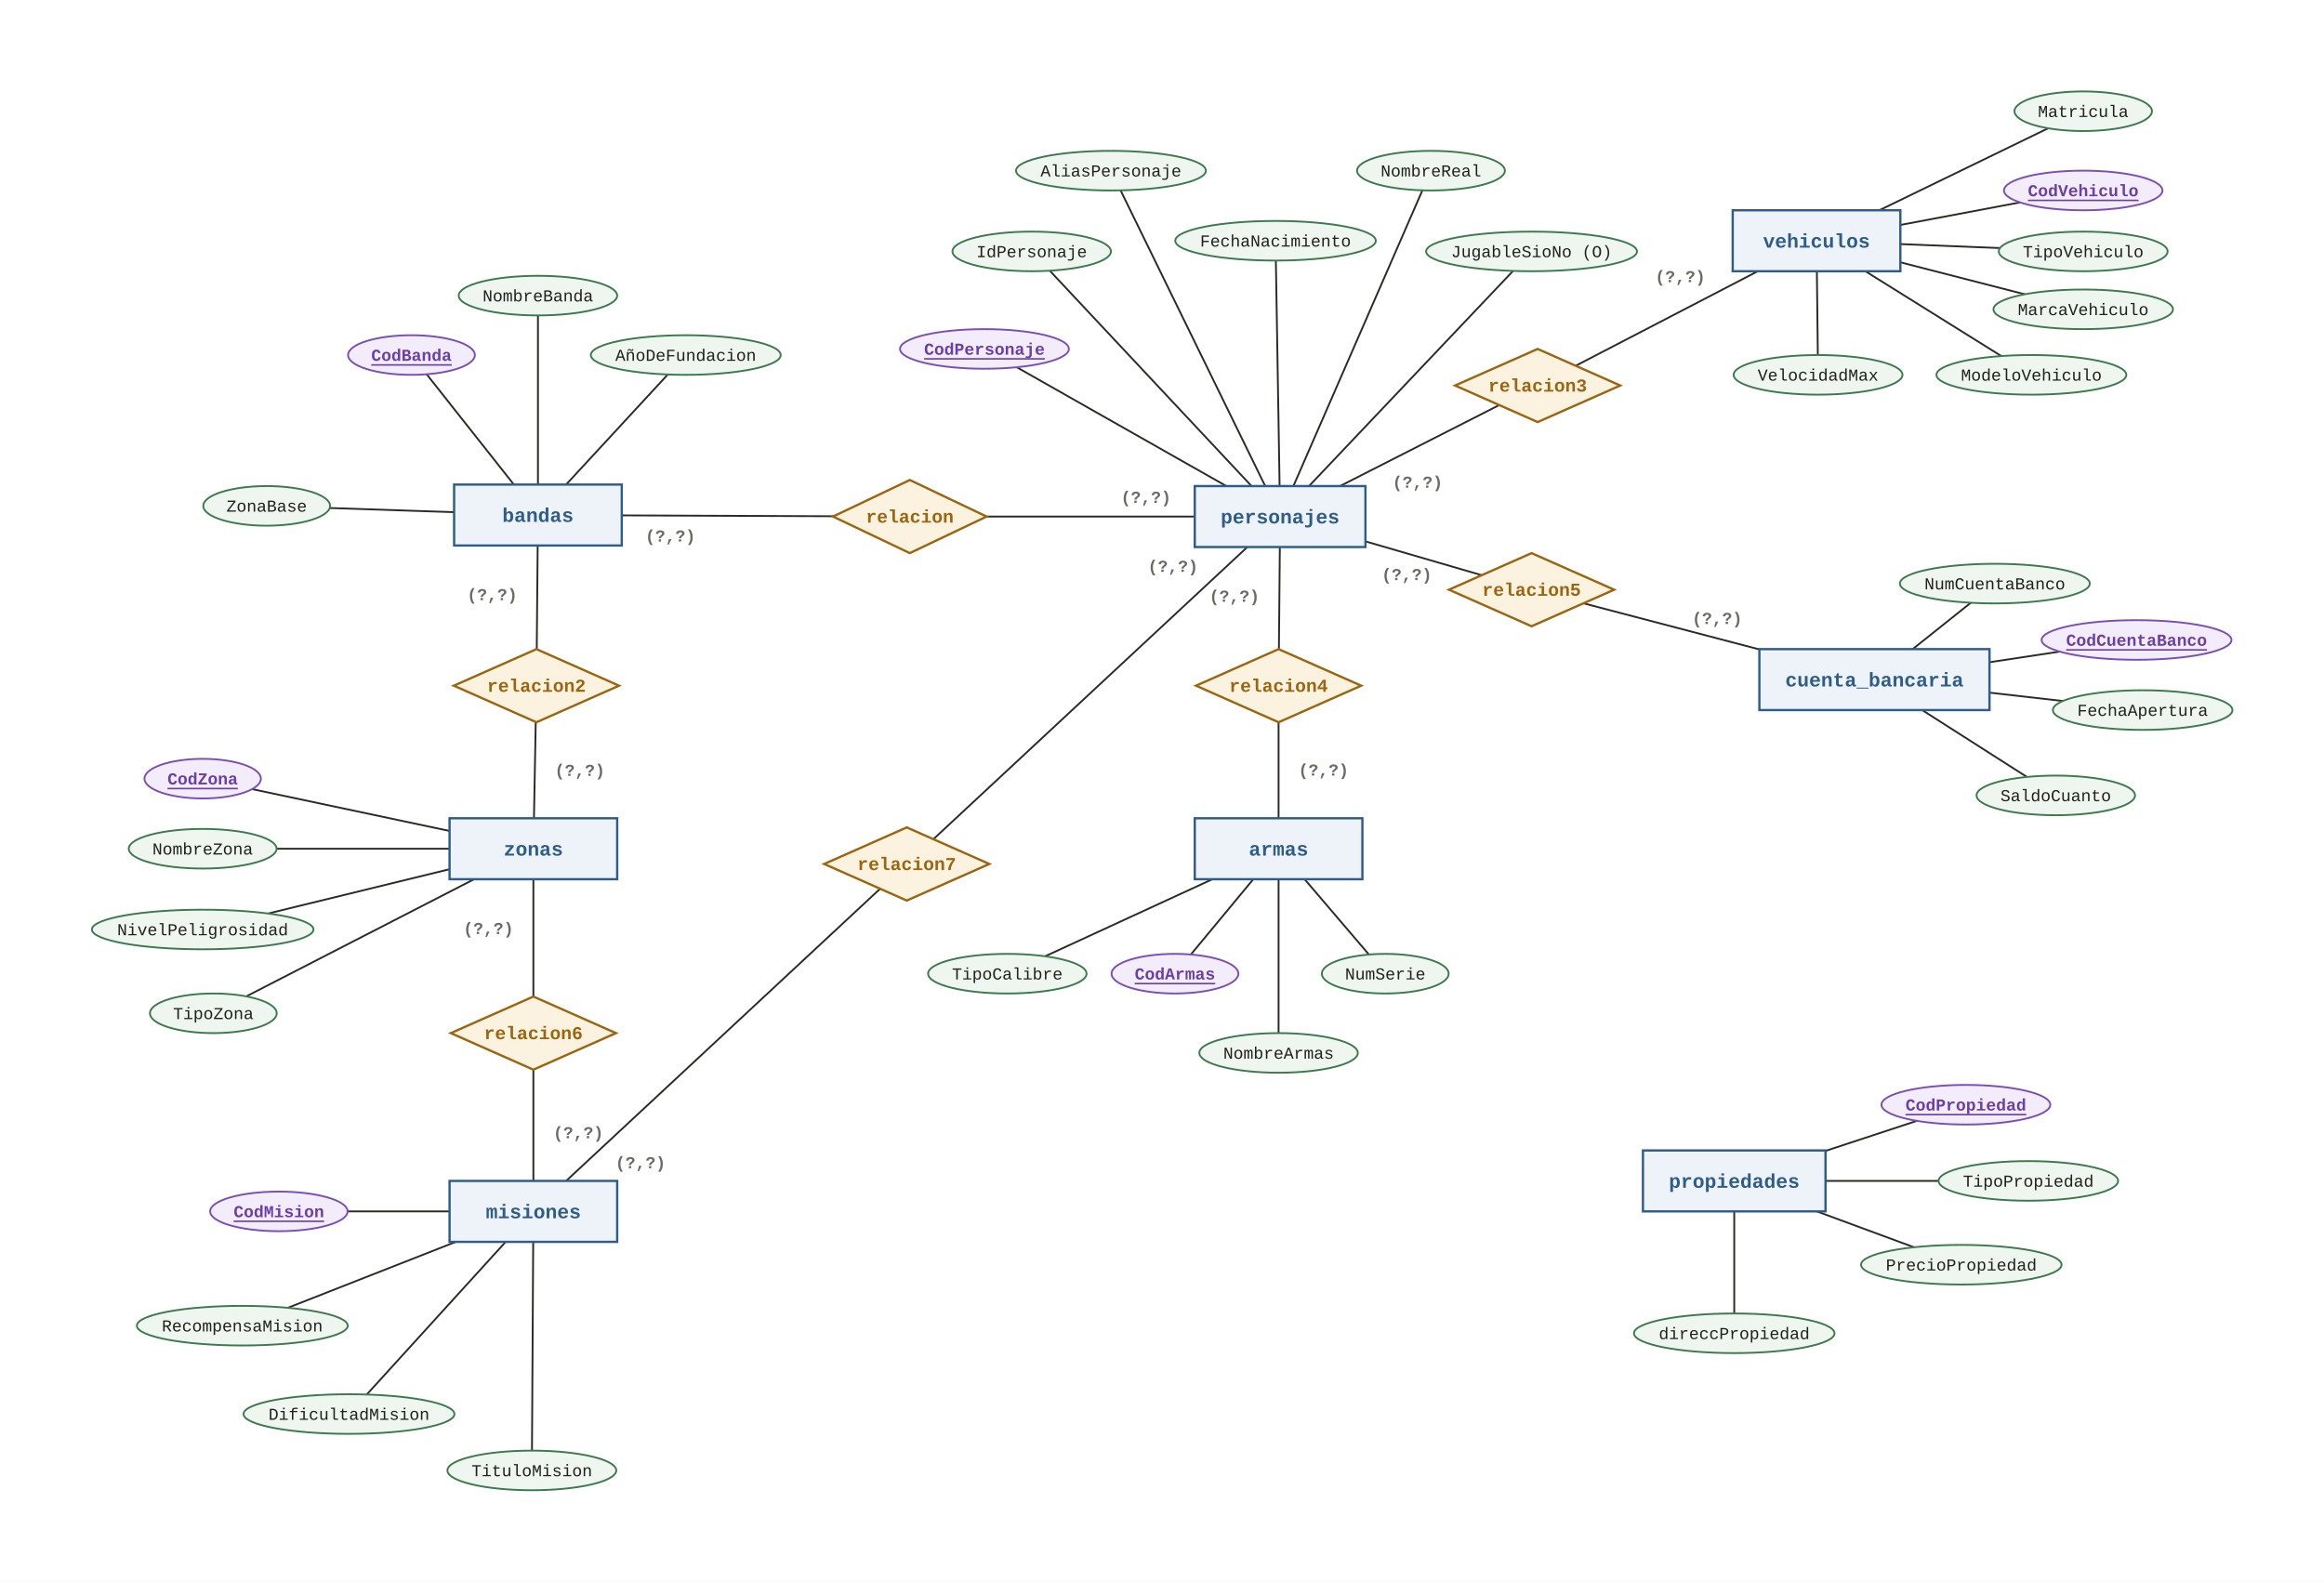
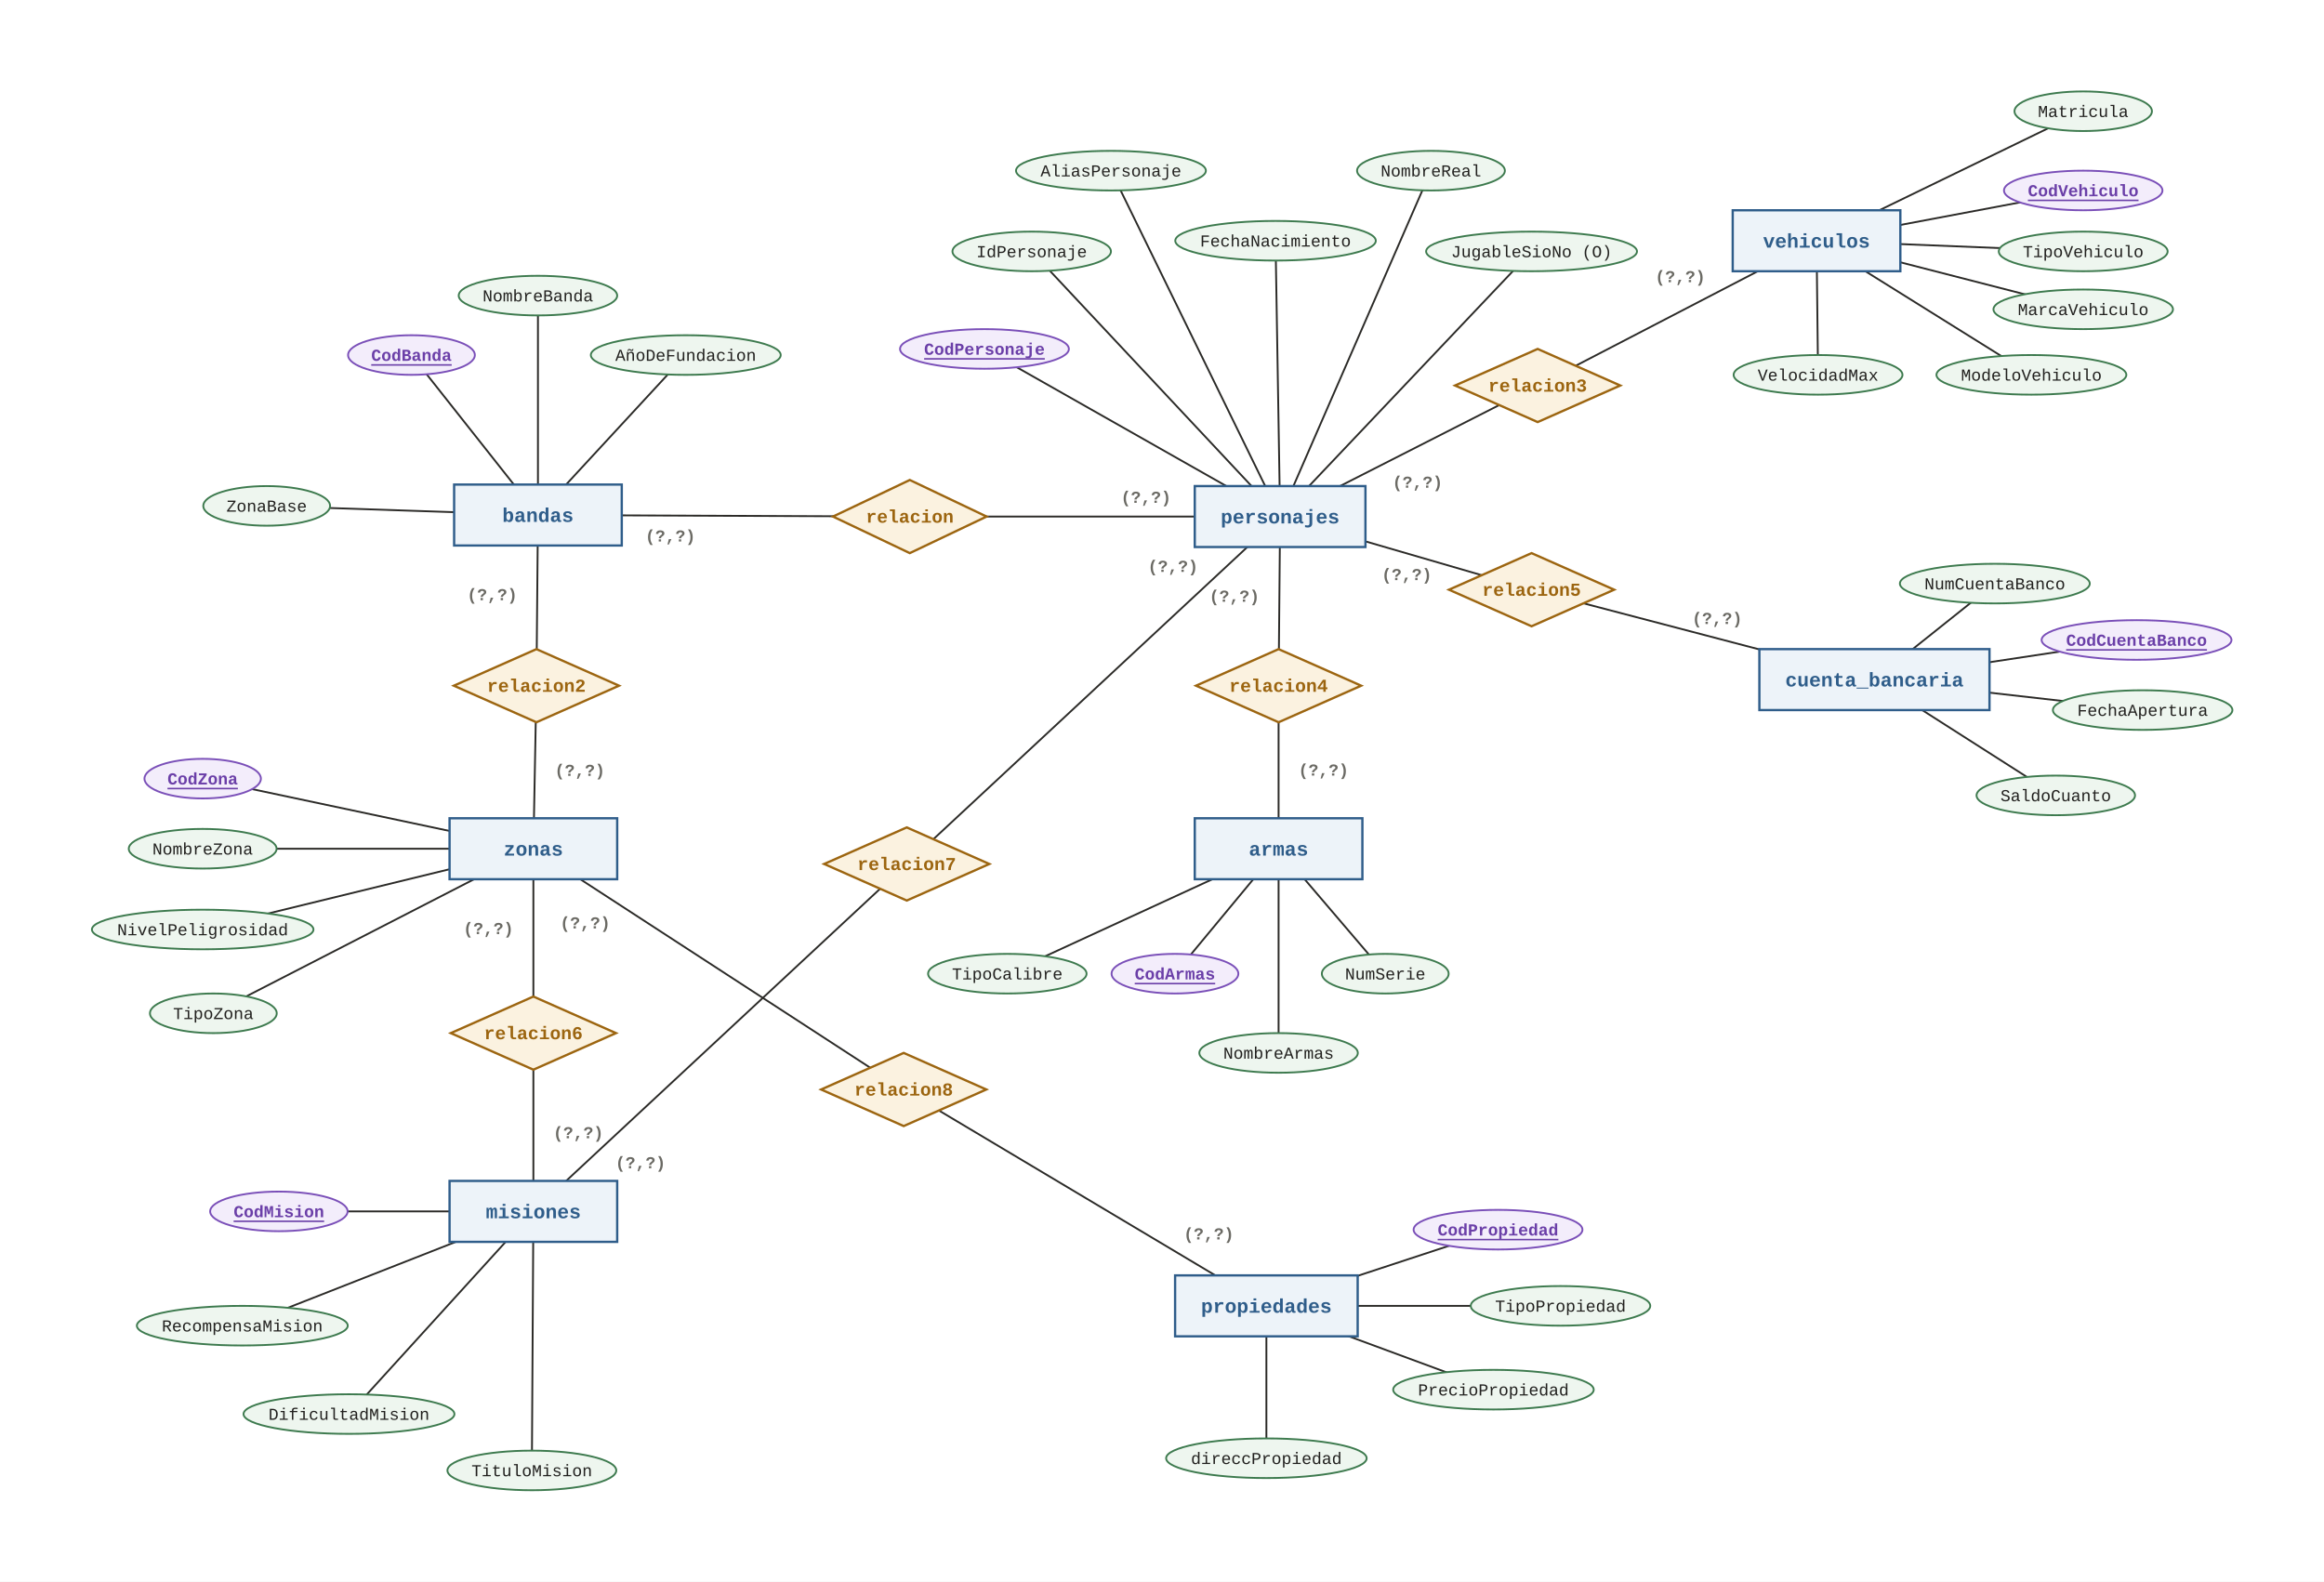
<svg xmlns="http://www.w3.org/2000/svg" viewBox="1673 1441 1525 1038" width="1525" height="1038">
  <style>.ln{stroke:#2B2A27;stroke-width:1.2}.mk{stroke:#2B2A27;stroke-width:1.5;fill:none}.mo{fill:#FFFFFF;stroke:#2B2A27;stroke-width:1.5}
.ent{fill:#EDF3F9;stroke:#2F5D8A;stroke-width:1.5}.dia{fill:#FBF2E0;stroke:#9C6510;stroke-width:1.5}.att{fill:#EEF6EF;stroke:#3D7A4E;stroke-width:1.2}.att.key{fill:#F3EDFB;stroke:#7A4FB8}.att.dr{stroke-dasharray:4 3}
.ent.in,.dia.in{fill:none}.dup{stroke:#C0362C;stroke-width:2.4}
.tx{fill:#22211F;font:11px Consolas,'JetBrains Mono','Courier New',monospace}.txk{fill:#6B3FA8;font-weight:600}.tb{font:600 13px Consolas,'JetBrains Mono','Courier New',monospace;fill:#2F5D8A}.tr{font:600 12px Consolas,'JetBrains Mono','Courier New',monospace;fill:#9C6510}.tt{font:600 10px Consolas,'JetBrains Mono','Courier New',monospace;fill:#6B6A64}
.ul{stroke:#6B3FA8;stroke-width:1}.ul.p{stroke-dasharray:3 2}.card{font:600 11px Consolas,'JetBrains Mono','Courier New',monospace;fill:#A2441C;paint-order:stroke;stroke:#FFFFFF;stroke-width:4px;stroke-linejoin:round}.cardq{fill:#6B6A64}
.tbox{fill:#FFFFFF;stroke:#A9B2C0;stroke-width:1}.thd{fill:#33557F}.thx{font:600 12.5px Consolas,'JetBrains Mono','Courier New',monospace;fill:#FFFFFF}.cx{font:11.5px Consolas,'JetBrains Mono','Courier New',monospace;fill:#22211F}.cpk{fill:#6B3FA8;font-weight:600}.cfk{fill:#A3304A}.cty{fill:#6B6A64;font-weight:400}.uq{font:600 9px Consolas,'JetBrains Mono','Courier New',monospace;fill:#2A7F8F}
.lk{stroke:#6B6A64;stroke-width:1.4;fill:none}.lk.dash{stroke-dasharray:6 4}.lkm{stroke:#6B6A64;stroke-width:1.5;fill:none}.lko{fill:#FFFFFF;stroke:#6B6A64;stroke-width:1.5}
.ipk{fill:#8E5FD0}.ifk{fill:#B4364E}.icol{fill:#2A7F8F}.inul{fill:none;stroke:#2A7F8F;stroke-width:1.3}
.rbox{fill:#FFFFFF;stroke:#22211F;stroke-width:1.1}.rnm{font:600 12.5px Consolas,'JetBrains Mono','Courier New',monospace;fill:#2F5D8A}.rcol{font:12px Consolas,'JetBrains Mono','Courier New',monospace;fill:#22211F}.rpk{font-weight:700;fill:#6B3FA8}.rfk{fill:#A3304A}.rul{stroke:#6B3FA8;stroke-width:1.1}
.rtag{font:600 9.5px Consolas,'JetBrains Mono','Courier New',monospace;fill:#6B6A64}.rarr{fill:none;stroke:#B4364E;stroke-width:1.1}.rhead{fill:#B4364E}
.ent.hd,.dia.hd{fill:none}.ktag{font:700 9px Consolas,'JetBrains Mono','Courier New',monospace;fill:#6B6A64}.rlab{fill:#FFFFFF;stroke:none;opacity:.92}.dia.assoc{stroke-dasharray:5 3}.ln.lid{stroke-width:2.2}.isal{fill:#9C6510}.skt{fill:#2F5D8A}
.thx.dup{fill:#FFC2BD}.cx.dup,.rnm.dup,.rcol.dup{fill:#C0362C;text-decoration:underline}
.note{stroke-width:1.2}.note-fold{stroke-width:1.2}.nc-y{fill:#FFF4C2;stroke:#D2AE36}.nc-b{fill:#DDEBFA;stroke:#7AA3D6}.nc-g{fill:#DFF2E1;stroke:#7DBB87}.nc-p{fill:#FBE1EC;stroke:#D98AAE}.note-fold{filter:brightness(.93)}.note-tx{font:12px 'Segoe UI',Arial,sans-serif;fill:#2B2A27}</style>
  <rect x="1673" y="1441" width="1525" height="1038" fill="#ffffff" />
  <line x1="2023" y1="1998" x2="1806" y2="1952" class="ln" />
  <line x1="2023" y1="1998" x2="1806" y2="1998" class="ln" />
  <line x1="2023" y1="1998" x2="1813" y2="2106" class="ln" />
  <line x1="2023" y1="1998" x2="1806" y2="2051" class="ln" />
  <line x1="2513" y1="1780" x2="2350" y2="1606" class="ln" />
  <line x1="2513" y1="1780" x2="2402" y2="1553" class="ln" />
  <line x1="2513" y1="1780" x2="2612" y2="1553" class="ln" />
  <line x1="2513" y1="1780" x2="2510" y2="1599" class="ln" />
  <line x1="2513" y1="1780" x2="2678" y2="1606" class="ln" />
  <line x1="2026" y1="1779" x2="1943" y2="1674" class="ln" />
  <line x1="2026" y1="1779" x2="2026" y2="1635" class="ln" />
  <line x1="2026" y1="1779" x2="2123" y2="1674" class="ln" />
  <line x1="2026" y1="1779" x2="1848" y2="1773" class="ln" />
  <line x1="2865" y1="1599" x2="3040" y2="1514" class="ln" />
  <line x1="2865" y1="1599" x2="3040" y2="1566" class="ln" />
  <line x1="2513" y1="1780" x2="2319" y2="1670" class="ln" />
  <line x1="2865" y1="1599" x2="3040" y2="1644" class="ln" />
  <line x1="2865" y1="1599" x2="3006" y2="1687" class="ln" />
  <line x1="2865" y1="1599" x2="3040" y2="1606" class="ln" />
  <line x1="2512" y1="1998" x2="2582" y2="2080" class="ln" />
  <line x1="2512" y1="1998" x2="2512" y2="2132" class="ln" />
  <line x1="2512" y1="1998" x2="2334" y2="2080" class="ln" />
  <line x1="2512" y1="1998" x2="2444" y2="2080" class="ln" />
  <line x1="2903" y1="1887" x2="2982" y2="1824" class="ln" />
  <line x1="2903" y1="1887" x2="3075" y2="1861" class="ln" />
  <line x1="2903" y1="1887" x2="3079" y2="1907" class="ln" />
  <line x1="2903" y1="1887" x2="3022" y2="1963" class="ln" />
  <line x1="2023" y1="2236" x2="1856" y2="2236" class="ln" />
  <line x1="2023" y1="2236" x2="2022" y2="2406" class="ln" />
  <line x1="2023" y1="2236" x2="1902" y2="2369" class="ln" />
  <line x1="2023" y1="2236" x2="1832" y2="2311" class="ln" />
-   <line x1="2811" y1="2216" x2="2963" y2="2166" class="ln" />
-   <line x1="2811" y1="2216" x2="3004" y2="2216" class="ln" />
-   <line x1="2811" y1="2216" x2="2811" y2="2316" class="ln" />
-   <line x1="2811" y1="2216" x2="2960" y2="2271" class="ln" />
+   <line x1="2504" y1="2298" x2="2656" y2="2248" class="ln" />
+   <line x1="2504" y1="2298" x2="2697" y2="2298" class="ln" />
+   <line x1="2504" y1="2298" x2="2504" y2="2398" class="ln" />
+   <line x1="2504" y1="2298" x2="2653" y2="2353" class="ln" />
  <line x1="2865" y1="1599" x2="2866" y2="1687" class="ln" />
  <line x1="2270" y1="1780" x2="2513" y2="1780" class="ln" />
  <line x1="2270" y1="1780" x2="2026" y2="1779" class="ln" />
  <line x1="2025" y1="1891" x2="2023" y2="1998" class="ln" />
  <line x1="2025" y1="1891" x2="2026" y2="1779" class="ln" />
  <line x1="2682" y1="1694" x2="2513" y2="1780" class="ln" />
  <line x1="2682" y1="1694" x2="2865" y2="1599" class="ln" />
  <line x1="2512" y1="1891" x2="2513" y2="1780" class="ln" />
  <line x1="2512" y1="1891" x2="2512" y2="1998" class="ln" />
  <line x1="2678" y1="1828" x2="2513" y2="1780" class="ln" />
  <line x1="2678" y1="1828" x2="2903" y2="1887" class="ln" />
  <line x1="2023" y1="2119" x2="2023" y2="2236" class="ln" />
  <line x1="2023" y1="2119" x2="2023" y2="1998" class="ln" />
  <line x1="2268" y1="2008" x2="2513" y2="1780" class="ln" />
  <line x1="2268" y1="2008" x2="2023" y2="2236" class="ln" />
+   <line x1="2266" y1="2156" x2="2023" y2="1998" class="ln" />
+   <line x1="2266" y1="2156" x2="2504" y2="2298" class="ln" />
  <g class="node" data-id="nmwmhqvag3xdsrz">
    <rect x="1968" y="1978" width="110" height="40" class="ent" />
    <text x="2023" y="2002.5" text-anchor="middle" class="tb">zonas</text>
  </g>
  <g class="node" data-id="nmwmhrrtz46f440">
    <ellipse cx="1806" cy="1952" rx="38.2" ry="13" class="att key" />
    <text x="1806" y="1955.8" text-anchor="middle" class="tx txk">CodZona</text>
    <line x1="1782.9" y1="1958.5" x2="1829.1" y2="1958.5" class="ul" />
  </g>
  <g class="node" data-id="nmwmhs1pz4838rc">
    <ellipse cx="1806" cy="1998" rx="48.5" ry="13" class="att" />
    <text x="1806" y="2001.8" text-anchor="middle" class="tx">NombreZona</text>
  </g>
  <g class="node" data-id="nmwmhse6k4avtgo">
    <ellipse cx="1813" cy="2106" rx="41.6" ry="13" class="att" />
    <text x="1813" y="2109.8" text-anchor="middle" class="tx">TipoZona</text>
  </g>
  <g class="node" data-id="nmwmhsl8x4cs0xw">
    <ellipse cx="1806" cy="2051" rx="72.7" ry="13" class="att" />
    <text x="1806" y="2054.8" text-anchor="middle" class="tx">NivelPeligrosidad</text>
  </g>
  <g class="node" data-id="nmwmhtg534eof8d">
    <rect x="2457" y="1760" width="112" height="40" class="ent" />
    <text x="2513" y="1784.5" text-anchor="middle" class="tb">personajes</text>
  </g>
  <g class="node" data-id="nmwmhtvoe4fcd3s">
    <ellipse cx="2350" cy="1606" rx="52" ry="13" class="att" />
    <text x="2350" y="1609.8" text-anchor="middle" class="tx">IdPersonaje</text>
  </g>
  <g class="node" data-id="nmwmhtzp54hasp6">
    <ellipse cx="2402" cy="1553" rx="62.3" ry="13" class="att" />
    <text x="2402" y="1556.8" text-anchor="middle" class="tx">AliasPersonaje</text>
  </g>
  <g class="node" data-id="nmwmhu9s44jnxp9">
    <ellipse cx="2612" cy="1553" rx="48.5" ry="13" class="att" />
    <text x="2612" y="1556.8" text-anchor="middle" class="tx">NombreReal</text>
  </g>
  <g class="node" data-id="nmwmhvhij4l5lyf">
    <ellipse cx="2510" cy="1599" rx="65.8" ry="13" class="att" />
    <text x="2510" y="1602.8" text-anchor="middle" class="tx">FechaNacimiento</text>
  </g>
  <g class="node" data-id="nmwmhw2st4nqzpn">
    <ellipse cx="2678" cy="1606" rx="69.2" ry="13" class="att" />
    <text x="2678" y="1609.8" text-anchor="middle" class="tx">JugableSioNo (O)</text>
  </g>
  <g class="node" data-id="nmwmhxjzb4pf9rv">
    <rect x="1971" y="1759" width="110" height="40" class="ent" />
    <text x="2026" y="1783.5" text-anchor="middle" class="tb">bandas</text>
  </g>
  <g class="node" data-id="nmwmhxsy74qo5d7">
    <ellipse cx="1943" cy="1674" rx="41.6" ry="13" class="att key" />
    <text x="1943" y="1677.8" text-anchor="middle" class="tx txk">CodBanda</text>
    <line x1="1916.6" y1="1680.5" x2="1969.4" y2="1680.5" class="ul" />
  </g>
  <g class="node" data-id="nmwmhy7ny4s7mmz">
    <ellipse cx="2026" cy="1635" rx="52" ry="13" class="att" />
    <text x="2026" y="1638.8" text-anchor="middle" class="tx">NombreBanda</text>
  </g>
  <g class="node" data-id="nmwmhzwdd4umxmz">
    <ellipse cx="2123" cy="1674" rx="62.3" ry="13" class="att" />
    <text x="2123" y="1677.8" text-anchor="middle" class="tx">AñoDeFundacion</text>
  </g>
  <g class="node" data-id="nmwmi0gy84w97ze">
    <ellipse cx="1848" cy="1773" rx="41.6" ry="13" class="att" />
    <text x="1848" y="1776.8" text-anchor="middle" class="tx">ZonaBase</text>
  </g>
  <g class="node" data-id="nmwmi2cq74yrbnu">
    <rect x="2810" y="1579" width="110" height="40" class="ent" />
    <text x="2865" y="1603.5" text-anchor="middle" class="tb">vehiculos</text>
  </g>
  <g class="node" data-id="nmwmi2nv34ztt1i">
    <ellipse cx="3040" cy="1514" rx="45.1" ry="13" class="att" />
    <text x="3040" y="1517.8" text-anchor="middle" class="tx">Matricula</text>
  </g>
  <g class="node" data-id="nmwmi3kmf51jxje">
    <ellipse cx="3040" cy="1566" rx="52" ry="13" class="att key" />
    <text x="3040" y="1569.8" text-anchor="middle" class="tx txk">CodVehiculo</text>
    <line x1="3003.7" y1="1572.5" x2="3076.3" y2="1572.5" class="ul" />
  </g>
  <g class="node" data-id="nmwmi402d53smqh">
    <ellipse cx="2319" cy="1670" rx="55.4" ry="13" class="att key" />
    <text x="2319" y="1673.8" text-anchor="middle" class="tx txk">CodPersonaje</text>
    <line x1="2279.4" y1="1676.5" x2="2358.6" y2="1676.5" class="ul" />
  </g>
  <g class="node" data-id="nmwmi4m2t551h8a">
    <ellipse cx="3040" cy="1644" rx="58.9" ry="13" class="att" />
    <text x="3040" y="1647.8" text-anchor="middle" class="tx">MarcaVehiculo</text>
  </g>
  <g class="node" data-id="nmwmi5d3357tlys">
    <ellipse cx="3006" cy="1687" rx="62.3" ry="13" class="att" />
    <text x="3006" y="1690.8" text-anchor="middle" class="tx">ModeloVehiculo</text>
  </g>
  <g class="node" data-id="nmwmi6y4t590tg7">
    <ellipse cx="3040" cy="1606" rx="55.4" ry="13" class="att" />
    <text x="3040" y="1609.8" text-anchor="middle" class="tx">TipoVehiculo</text>
  </g>
  <g class="node" data-id="nmwmia2g75bo3id">
    <rect x="2457" y="1978" width="110" height="40" class="ent" />
    <text x="2512" y="2002.5" text-anchor="middle" class="tb">armas</text>
  </g>
  <g class="node" data-id="nmwmia8na5ce6x1">
    <ellipse cx="2582" cy="2080" rx="41.6" ry="13" class="att" />
    <text x="2582" y="2083.8" text-anchor="middle" class="tx">NumSerie</text>
  </g>
  <g class="node" data-id="nmwmiasoj5eu1sq">
    <ellipse cx="2512" cy="2132" rx="52" ry="13" class="att" />
    <text x="2512" y="2135.8" text-anchor="middle" class="tx">NombreArmas</text>
  </g>
  <g class="node" data-id="nmwmic04b5gq8px">
    <ellipse cx="2334" cy="2080" rx="52" ry="13" class="att" />
    <text x="2334" y="2083.8" text-anchor="middle" class="tx">TipoCalibre</text>
  </g>
  <g class="node" data-id="nmwmie3675k2tdn">
    <ellipse cx="2444" cy="2080" rx="41.6" ry="13" class="att key" />
    <text x="2444" y="2083.8" text-anchor="middle" class="tx txk">CodArmas</text>
    <line x1="2417.6" y1="2086.5" x2="2470.4" y2="2086.5" class="ul" />
  </g>
  <g class="node" data-id="nmwmieuhb5myfep">
    <rect x="2827.5" y="1867" width="151" height="40" class="ent" />
    <text x="2903" y="1891.5" text-anchor="middle" class="tb">cuenta_bancaria</text>
  </g>
  <g class="node" data-id="nmwmifxlj5nexyy">
    <ellipse cx="2982" cy="1824" rx="62.3" ry="13" class="att" />
    <text x="2982" y="1827.8" text-anchor="middle" class="tx">NumCuentaBanco</text>
  </g>
  <g class="node" data-id="nmwmih6ur5pqn8f">
    <ellipse cx="3075" cy="1861" rx="62.3" ry="13" class="att key" />
    <text x="3075" y="1864.8" text-anchor="middle" class="tx txk">CodCuentaBanco</text>
    <line x1="3028.8" y1="1867.5" x2="3121.2" y2="1867.5" class="ul" />
  </g>
  <g class="node" data-id="nmwmih70n5rkz42">
    <ellipse cx="3079" cy="1907" rx="58.9" ry="13" class="att" />
    <text x="3079" y="1910.8" text-anchor="middle" class="tx">FechaApertura</text>
  </g>
  <g class="node" data-id="nmwmilzss5tyocj">
    <ellipse cx="3022" cy="1963" rx="52" ry="13" class="att" />
    <text x="3022" y="1966.8" text-anchor="middle" class="tx">SaldoCuanto</text>
  </g>
  <g class="node" data-id="nmwmio5i75v8jmj">
    <rect x="1968" y="2216" width="110" height="40" class="ent" />
    <text x="2023" y="2240.5" text-anchor="middle" class="tb">misiones</text>
  </g>
  <g class="node" data-id="nmwmiow465w8po8">
    <ellipse cx="1856" cy="2236" rx="45.1" ry="13" class="att key" />
    <text x="1856" y="2239.8" text-anchor="middle" class="tx txk">CodMision</text>
    <line x1="1826.3" y1="2242.5" x2="1885.7" y2="2242.5" class="ul" />
  </g>
  <g class="node" data-id="nmwmir5ci5yhlv1">
    <ellipse cx="2022" cy="2406" rx="55.4" ry="13" class="att" />
    <text x="2022" y="2409.8" text-anchor="middle" class="tx">TituloMision</text>
  </g>
  <g class="node" data-id="nmwmirrxe60nf3k">
    <ellipse cx="1902" cy="2369" rx="69.2" ry="13" class="att" />
    <text x="1902" y="2372.8" text-anchor="middle" class="tx">DificultadMision</text>
  </g>
  <g class="node" data-id="nmwmisx1w62qcp3">
    <ellipse cx="1832" cy="2311" rx="69.2" ry="13" class="att" />
    <text x="1832" y="2314.8" text-anchor="middle" class="tx">RecompensaMision</text>
  </g>
  <g class="node" data-id="nmwmiwxrr6474jo">
-     <rect x="2751.1" y="2196" width="119.8" height="40" class="ent" />
-     <text x="2811" y="2220.5" text-anchor="middle" class="tb">propiedades</text>
+     <rect x="2444.1" y="2278" width="119.8" height="40" class="ent" />
+     <text x="2504" y="2302.5" text-anchor="middle" class="tb">propiedades</text>
  </g>
  <g class="node" data-id="nmwmj46ri65fsi7">
-     <ellipse cx="2963" cy="2166" rx="55.4" ry="13" class="att key" />
-     <text x="2963" y="2169.8" text-anchor="middle" class="tx txk">CodPropiedad</text>
-     <line x1="2923.4" y1="2172.5" x2="3002.6" y2="2172.5" class="ul" />
+     <ellipse cx="2656" cy="2248" rx="55.4" ry="13" class="att key" />
+     <text x="2656" y="2251.8" text-anchor="middle" class="tx txk">CodPropiedad</text>
+     <line x1="2616.4" y1="2254.5" x2="2695.6" y2="2254.5" class="ul" />
  </g>
  <g class="node" data-id="nmwmj4fdq67bwgb">
-     <ellipse cx="3004" cy="2216" rx="58.9" ry="13" class="att" />
-     <text x="3004" y="2219.8" text-anchor="middle" class="tx">TipoPropiedad</text>
+     <ellipse cx="2697" cy="2298" rx="58.9" ry="13" class="att" />
+     <text x="2697" y="2301.8" text-anchor="middle" class="tx">TipoPropiedad</text>
  </g>
  <g class="node" data-id="nmwmj5cyw692ayh">
-     <ellipse cx="2811" cy="2316" rx="65.8" ry="13" class="att" />
-     <text x="2811" y="2319.8" text-anchor="middle" class="tx">direccPropiedad</text>
+     <ellipse cx="2504" cy="2398" rx="65.8" ry="13" class="att" />
+     <text x="2504" y="2401.8" text-anchor="middle" class="tx">direccPropiedad</text>
  </g>
  <g class="node" data-id="nmwmj8ovs6bwnpc">
-     <ellipse cx="2960" cy="2271" rx="65.8" ry="13" class="att" />
-     <text x="2960" y="2274.8" text-anchor="middle" class="tx">PrecioPropiedad</text>
+     <ellipse cx="2653" cy="2353" rx="65.8" ry="13" class="att" />
+     <text x="2653" y="2356.8" text-anchor="middle" class="tx">PrecioPropiedad</text>
  </g>
  <g class="node" data-id="nmwmjht0x6dnj06">
    <ellipse cx="2866" cy="1687" rx="55.4" ry="13" class="att" />
    <text x="2866" y="1690.8" text-anchor="middle" class="tx">VelocidadMax</text>
  </g>
  <g class="node" data-id="nmwmjmfhi6frj9i">
    <polygon points="2270,1756 2320.4,1780 2270,1804 2219.6,1780" class="dia" />
    <text x="2270" y="1784" text-anchor="middle" class="tr">relacion</text>
  </g>
  <g class="node" data-id="nmwmjmt126iqzcu">
    <polygon points="2025,1867 2079.2,1891 2025,1915 1970.8,1891" class="dia" />
    <text x="2025" y="1895" text-anchor="middle" class="tr">relacion2</text>
  </g>
  <g class="node" data-id="nmwmjowra6lotfp">
    <polygon points="2682,1670 2736.2,1694 2682,1718 2627.8,1694" class="dia" />
    <text x="2682" y="1698" text-anchor="middle" class="tr">relacion3</text>
  </g>
  <g class="node" data-id="nmwmjrzby6oci5u">
    <polygon points="2512,1867 2566.2,1891 2512,1915 2457.8,1891" class="dia" />
    <text x="2512" y="1895" text-anchor="middle" class="tr">relacion4</text>
  </g>
  <g class="node" data-id="nmwmjtid26r4xvv">
    <polygon points="2678,1804 2732.2,1828 2678,1852 2623.8,1828" class="dia" />
    <text x="2678" y="1832" text-anchor="middle" class="tr">relacion5</text>
  </g>
  <g class="node" data-id="nmwmjv7rp6uawza">
    <polygon points="2023,2095 2077.2,2119 2023,2143 1968.8,2119" class="dia" />
    <text x="2023" y="2123" text-anchor="middle" class="tr">relacion6</text>
  </g>
  <g class="node" data-id="nmwmjythq6xg17k">
    <polygon points="2268,1984 2322.2,2008 2268,2032 2213.8,2008" class="dia" />
    <text x="2268" y="2012" text-anchor="middle" class="tr">relacion7</text>
+   </g>
+   <g class="node" data-id="nmwmk074e708on4">
+     <polygon points="2266,2132 2320.2,2156 2266,2180 2211.8,2156" class="dia" />
+     <text x="2266" y="2160" text-anchor="middle" class="tr">relacion8</text>
  </g>
  <text x="2425" y="1771" text-anchor="middle" class="card cardq">(?,?)</text>
  <text x="2112.9" y="1796.4" text-anchor="middle" class="card cardq">(?,?)</text>
  <text x="2037" y="1950.2" text-anchor="start" class="card cardq">(?,?)</text>
  <text x="2012.5" y="1834.9" text-anchor="end" class="card cardq">(?,?)</text>
  <text x="2586.7" y="1761.1" text-anchor="start" class="card cardq">(?,?)</text>
  <text x="2792.1" y="1626.2" text-anchor="end" class="card cardq">(?,?)</text>
  <text x="2499.5" y="1835.9" text-anchor="end" class="card cardq">(?,?)</text>
  <text x="2525" y="1950" text-anchor="start" class="card cardq">(?,?)</text>
  <text x="2596.1" y="1821.7" text-anchor="middle" class="card cardq">(?,?)</text>
  <text x="2799.8" y="1850.5" text-anchor="middle" class="card cardq">(?,?)</text>
  <text x="2036" y="2188" text-anchor="start" class="card cardq">(?,?)</text>
  <text x="2010" y="2054" text-anchor="end" class="card cardq">(?,?)</text>
  <text x="2459.2" y="1816.3" text-anchor="end" class="card cardq">(?,?)</text>
  <text x="2076.8" y="2207.7" text-anchor="start" class="card cardq">(?,?)</text>
+   <text x="2073.5" y="2050.3" text-anchor="end" class="card cardq">(?,?)</text>
+   <text x="2449.7" y="2254.4" text-anchor="start" class="card cardq">(?,?)</text>
</svg>
